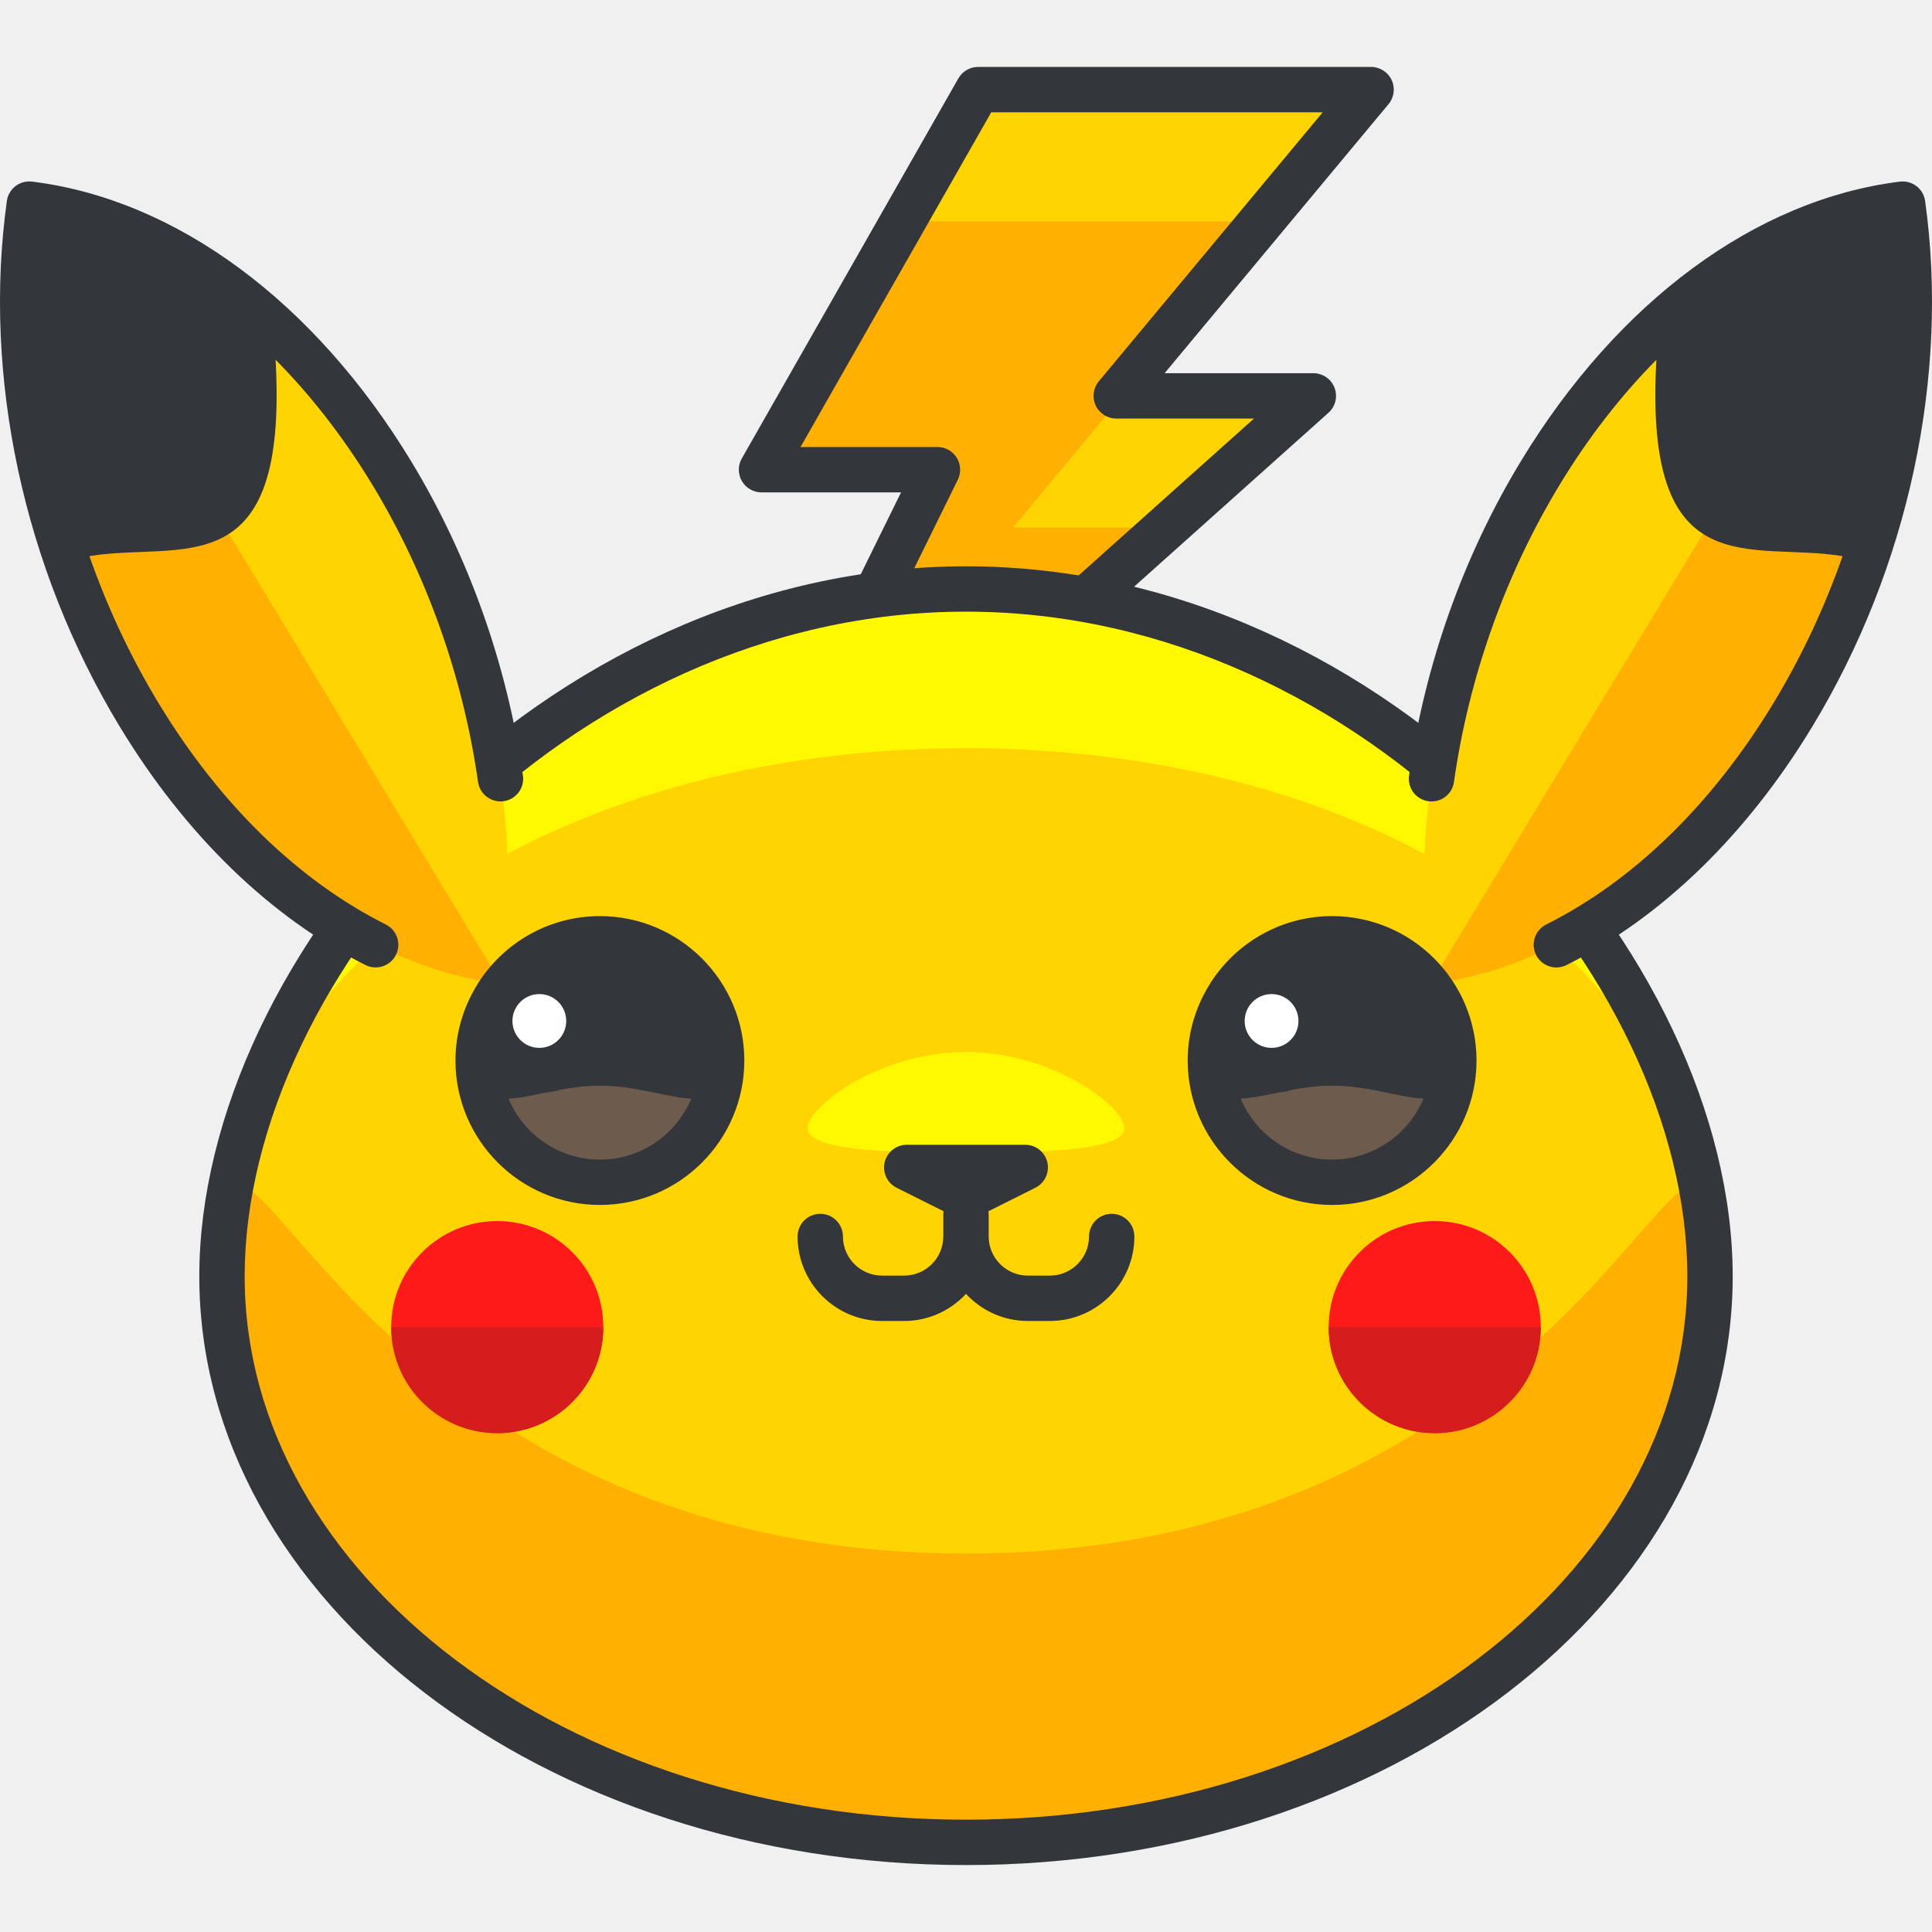
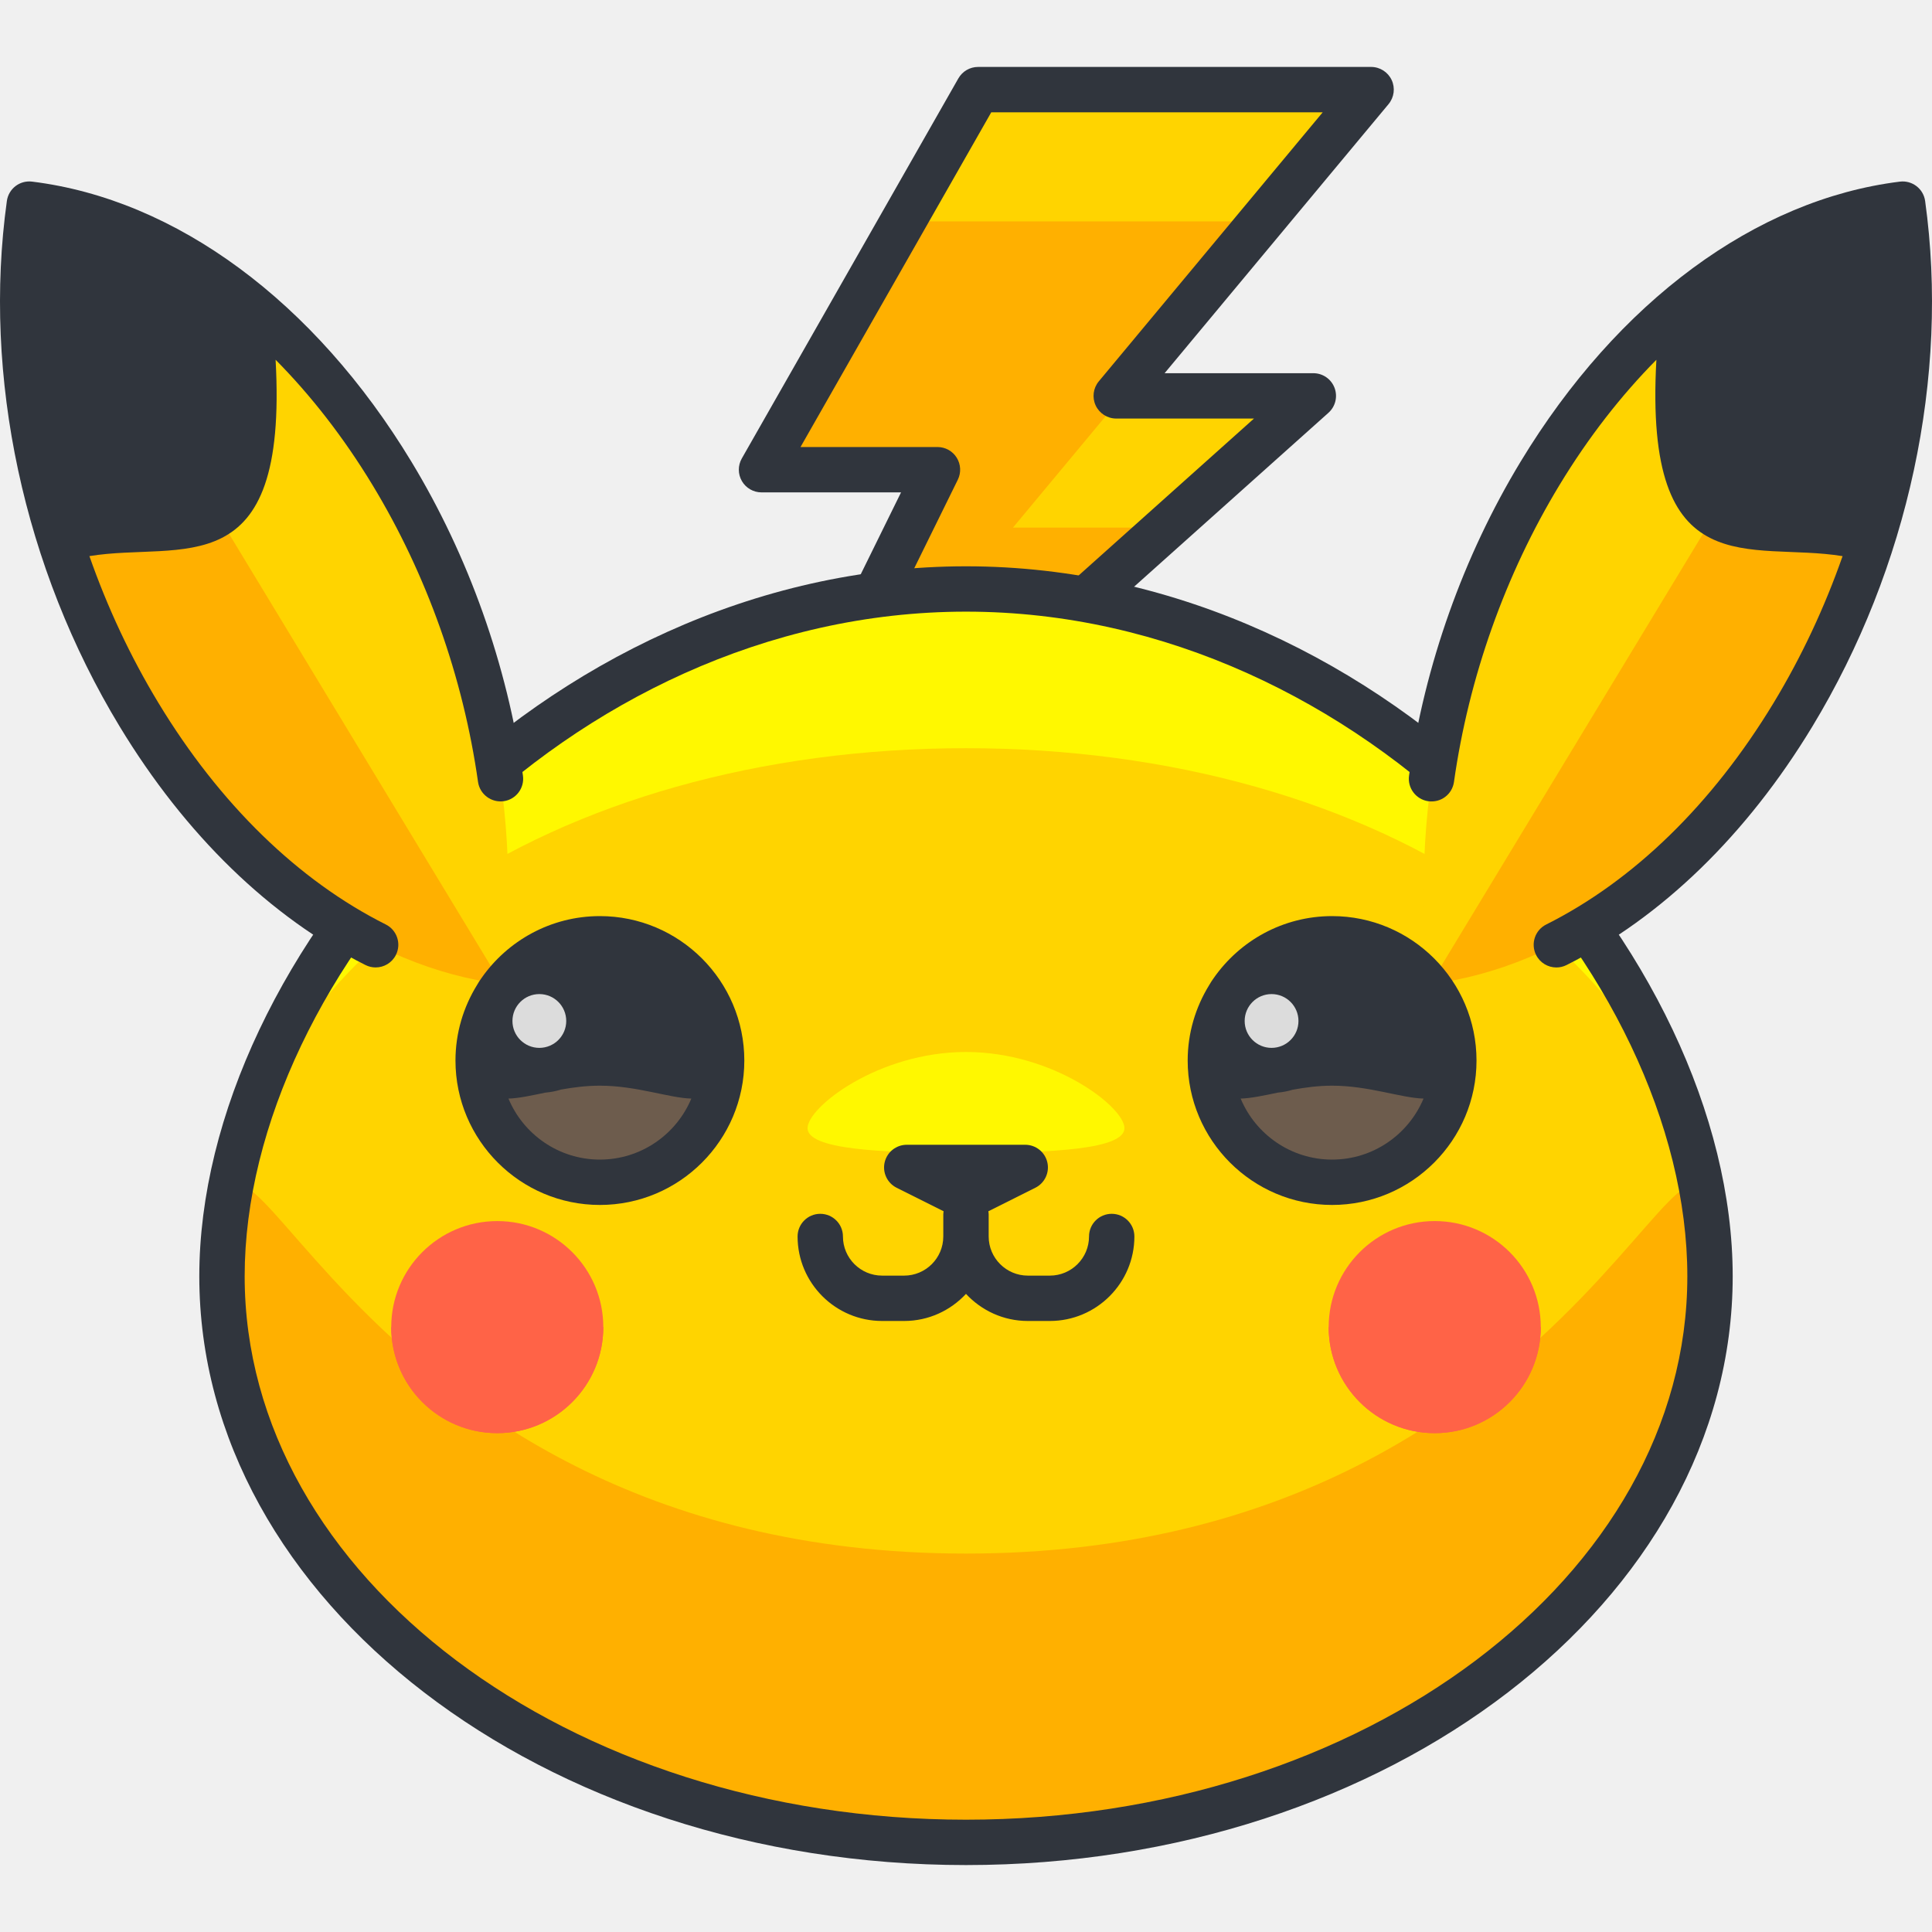
<svg xmlns="http://www.w3.org/2000/svg" version="1.1" id="Layer_1" x="0px" y="0px" viewBox="0 0 127.782 127.782" style="enable-background:new 0 0 127.782 127.782;" xml:space="preserve" width="512px" height="512px" class="">
  <g>
    <g>
      <g>
        <g>
          <polygon style="fill:#FFD400;" points="90.685,5.927 64.69,5.927 50.365,31.066 62.005,31.066 46.735,62.091 86.864,26.183      73.827,26.183    " data-original="#FFD400" />
        </g>
        <g>
          <polygon style="fill:#FFB000;" points="59.724,14.642 50.365,31.066 62.005,31.066 46.735,62.091 77.124,34.898 66.995,34.898      74.247,26.183 73.827,26.183 83.431,14.642    " data-original="#FFB000" class="" />
        </g>
        <g>
-           <path style="fill:#33363A;" d="M46.734,63.591c-0.318,0-0.638-0.101-0.906-0.305c-0.572-0.435-0.757-1.213-0.439-1.857     l14.206-28.863h-9.229c-0.534,0-1.028-0.284-1.297-0.746s-0.271-1.032-0.007-1.496L63.386,5.185     c0.268-0.469,0.765-0.758,1.304-0.758h25.995c0.582,0,1.111,0.337,1.358,0.863c0.247,0.527,0.167,1.149-0.205,1.597     L77.027,24.683h9.837c0.622,0,1.18,0.384,1.401,0.965s0.063,1.238-0.401,1.653l-40.13,35.908     C47.451,63.463,47.093,63.591,46.734,63.591z M52.946,29.566h9.059c0.519,0,1,0.268,1.273,0.707     c0.273,0.44,0.301,0.99,0.072,1.455L51.492,55.821l31.446-28.138h-9.111c-0.582,0-1.111-0.337-1.358-0.863     c-0.247-0.527-0.167-1.149,0.205-1.597L87.484,7.427H65.562L52.946,29.566z" data-original="#33363A" class="" />
+           <path style="fill:#30353D;" d="M46.734,63.591c-0.318,0-0.638-0.101-0.906-0.305c-0.572-0.435-0.757-1.213-0.439-1.857     l14.206-28.863h-9.229c-0.534,0-1.028-0.284-1.297-0.746s-0.271-1.032-0.007-1.496L63.386,5.185     c0.268-0.469,0.765-0.758,1.304-0.758h25.995c0.582,0,1.111,0.337,1.358,0.863c0.247,0.527,0.167,1.149-0.205,1.597     L77.027,24.683h9.837c0.622,0,1.18,0.384,1.401,0.965s0.063,1.238-0.401,1.653l-40.13,35.908     C47.451,63.463,47.093,63.591,46.734,63.591z M52.946,29.566h9.059c0.519,0,1,0.268,1.273,0.707     c0.273,0.44,0.301,0.99,0.072,1.455L51.492,55.821l31.446-28.138h-9.111c-0.582,0-1.111-0.337-1.358-0.863     c-0.247-0.527-0.167-1.149,0.205-1.597L87.484,7.427H65.562L52.946,29.566z" data-original="#30353D" class="" />
        </g>
      </g>
      <g>
        <g>
          <path style="fill:#FFF800;" d="M113.1,84.413c0,20.676-22.032,37.441-49.209,37.441c-27.178,0-49.209-16.766-49.209-37.441     c0-20.68,22.031-45.459,49.209-45.459C91.068,38.954,113.1,63.734,113.1,84.413z" data-original="#FFF800" class="" />
        </g>
        <g>
          <path style="fill:#FFD400;" d="M113.1,84.413c0,20.676-22.032,37.441-49.209,37.441c-27.178,0-49.209-16.766-49.209-37.441     c0-20.68,22.031-34.928,49.209-34.928C91.068,49.486,113.1,63.734,113.1,84.413z" data-original="#FFD400" />
        </g>
        <g>
          <path style="fill:#FFF800;" d="M74.37,74.615c0,1.393-4.691,1.643-10.479,1.643s-10.479-0.25-10.479-1.643     c0-1.395,4.691-5.037,10.479-5.037S74.37,73.22,74.37,74.615z" data-original="#FFF800" class="" />
        </g>
        <g>
          <path style="fill:#FFB000;" d="M113.1,84.413c0,20.676-22.032,37.441-49.209,37.441c-27.178,0-49.209-16.766-49.209-37.441     c0-20.682,6.261,18.34,49.209,18.34S113.1,63.732,113.1,84.413z" data-original="#FFB000" class="" />
        </g>
        <g>
-           <path style="fill:#33363A;" d="M63.891,123.355c-27.961,0-50.709-17.469-50.709-38.941c0-21.27,22.619-46.959,50.709-46.959     S114.6,63.144,114.6,84.413C114.6,105.886,91.852,123.355,63.891,123.355z M63.891,40.454c-26.428,0-47.709,24.048-47.709,43.959     c0,19.818,21.402,35.941,47.709,35.941S111.6,104.232,111.6,84.413C111.6,64.502,90.318,40.454,63.891,40.454z" data-original="#33363A" class="" />
+           <path style="fill:#30353D;" d="M63.891,123.355c-27.961,0-50.709-17.469-50.709-38.941c0-21.27,22.619-46.959,50.709-46.959     S114.6,63.144,114.6,84.413C114.6,105.886,91.852,123.355,63.891,123.355z M63.891,40.454c-26.428,0-47.709,24.048-47.709,43.959     c0,19.818,21.402,35.941,47.709,35.941S111.6,104.232,111.6,84.413C111.6,64.502,90.318,40.454,63.891,40.454z" data-original="#30353D" class="" />
        </g>
      </g>
      <g>
        <g>
          <g>
            <g>
              <path style="fill:#FFD400;" d="M9.197,47.273c6.385,10.541,15.331,16.738,23.985,17.811       c1.492-10.754-0.872-23.232-7.258-33.773C19.539,20.767,10.593,14.57,1.94,13.501C0.447,24.251,2.812,36.732,9.197,47.273z" data-original="#FFD400" />
            </g>
            <g>
              <path style="fill:#FFB000;" d="M1.94,13.501c-1.492,10.75,0.872,23.23,7.258,33.771c6.385,10.541,15.331,16.738,23.985,17.811       L1.94,13.501z" data-original="#FFB000" class="" />
            </g>
-             <path style="fill:#33363A;" d="M34.587,51.296c-1.041-7.334-3.593-14.514-7.379-20.764c-6.417-10.594-15.56-17.344-25.085-18.52      c-0.816-0.101-1.557,0.47-1.669,1.282c-1.611,11.602,1.108,24.27,7.46,34.755c4.339,7.166,9.961,12.622,16.259,15.778      c0.216,0.108,0.444,0.159,0.671,0.159c0.55,0,1.079-0.303,1.342-0.828c0.371-0.74,0.072-1.642-0.669-2.013      c-5.791-2.903-10.99-7.969-15.036-14.651c-1.861-3.071-3.385-6.34-4.567-9.713c6.1-1,13.157,2.117,12.314-12.987      c2.338,2.362,4.503,5.137,6.414,8.292c3.579,5.906,5.99,12.694,6.975,19.631c0.117,0.82,0.879,1.385,1.696,1.274      C34.133,52.876,34.703,52.117,34.587,51.296z" data-original="#33363A" class="" />
+             <path style="fill:#30353D;" d="M34.587,51.296c-1.041-7.334-3.593-14.514-7.379-20.764c-6.417-10.594-15.56-17.344-25.085-18.52      c-0.816-0.101-1.557,0.47-1.669,1.282c-1.611,11.602,1.108,24.27,7.46,34.755c4.339,7.166,9.961,12.622,16.259,15.778      c0.216,0.108,0.444,0.159,0.671,0.159c0.55,0,1.079-0.303,1.342-0.828c0.371-0.74,0.072-1.642-0.669-2.013      c-5.791-2.903-10.99-7.969-15.036-14.651c-1.861-3.071-3.385-6.34-4.567-9.713c6.1-1,13.157,2.117,12.314-12.987      c2.338,2.362,4.503,5.137,6.414,8.292c3.579,5.906,5.99,12.694,6.975,19.631c0.117,0.82,0.879,1.385,1.696,1.274      C34.133,52.876,34.703,52.117,34.587,51.296z" data-original="#30353D" class="" />
          </g>
        </g>
        <g>
          <g>
            <g>
              <path style="fill:#FFD400;" d="M118.584,47.273c-6.385,10.541-15.331,16.738-23.985,17.811       c-1.492-10.754,0.871-23.232,7.258-33.773c6.386-10.543,15.332-16.74,23.986-17.808       C127.334,24.251,124.971,36.732,118.584,47.273z" data-original="#FFD400" />
            </g>
            <g>
              <path style="fill:#FFB000;" d="M125.843,13.501c1.491,10.75-0.872,23.23-7.259,33.771       c-6.385,10.541-15.331,16.738-23.985,17.811L125.843,13.501z" data-original="#FFB000" class="" />
            </g>
-             <path style="fill:#33363A;" d="M127.328,13.295c-0.112-0.813-0.857-1.382-1.669-1.282c-9.525,1.176-18.669,7.926-25.086,18.52      c-3.787,6.253-6.339,13.434-7.378,20.764c-0.116,0.82,0.454,1.58,1.274,1.696c0.832,0.114,1.58-0.455,1.696-1.274      c0.982-6.934,3.395-13.722,6.974-19.631c1.911-3.155,4.076-5.93,6.414-8.292c-0.844,15.104,6.214,11.987,12.315,12.987      c-1.182,3.373-2.706,6.642-4.567,9.713c-4.048,6.684-9.247,11.75-15.036,14.651c-0.741,0.371-1.04,1.272-0.669,2.013      c0.263,0.525,0.792,0.828,1.342,0.828c0.226,0,0.455-0.051,0.671-0.159c6.296-3.155,11.918-8.611,16.259-15.778      C126.219,37.567,128.939,24.899,127.328,13.295z" data-original="#33363A" class="" />
+             <path style="fill:#30353D;" d="M127.328,13.295c-0.112-0.813-0.857-1.382-1.669-1.282c-9.525,1.176-18.669,7.926-25.086,18.52      c-3.787,6.253-6.339,13.434-7.378,20.764c-0.116,0.82,0.454,1.58,1.274,1.696c0.832,0.114,1.58-0.455,1.696-1.274      c0.982-6.934,3.395-13.722,6.974-19.631c1.911-3.155,4.076-5.93,6.414-8.292c-0.844,15.104,6.214,11.987,12.315,12.987      c-1.182,3.373-2.706,6.642-4.567,9.713c-4.048,6.684-9.247,11.75-15.036,14.651c-0.741,0.371-1.04,1.272-0.669,2.013      c0.263,0.525,0.792,0.828,1.342,0.828c0.226,0,0.455-0.051,0.671-0.159c6.296-3.155,11.918-8.611,16.259-15.778      C126.219,37.567,128.939,24.899,127.328,13.295z" data-original="#30353D" class="" />
          </g>
        </g>
      </g>
      <g>
        <g>
-           <circle style="fill:#FF1A1A;" cx="32.889" cy="87.775" r="7.013" data-original="#FF1A1A" class="" />
+           <circle style="fill:#ff6347;" cx="32.889" cy="87.775" r="7.013" data-original="#ff6347" class="" />
        </g>
        <g>
-           <path style="fill:#D61D1D;" d="M39.902,87.775c0,3.871-3.14,7.012-7.013,7.012c-3.874,0-7.014-3.141-7.014-7.012" data-original="#D61D1D" class="" />
+           <path style="fill:#ff6347;" d="M39.902,87.775c0,3.871-3.14,7.012-7.013,7.012c-3.874,0-7.014-3.141-7.014-7.012" data-original="#ff6347" class="" />
        </g>
        <g>
-           <circle style="fill:#FF1A1A;" cx="94.892" cy="87.775" r="7.014" data-original="#FF1A1A" class="" />
+           <circle style="fill:#ff6347;" cx="94.892" cy="87.775" r="7.014" data-original="#ff6347" class="" />
        </g>
        <g>
-           <path style="fill:#D61D1D;" d="M101.905,87.775c0,3.871-3.141,7.012-7.014,7.012c-3.873,0-7.014-3.141-7.014-7.012" data-original="#D61D1D" class="" />
+           <path style="fill:#ff6347;" d="M101.905,87.775c0,3.871-3.141,7.012-7.014,7.012c-3.873,0-7.014-3.141-7.014-7.012" data-original="#ff6347" class="" />
        </g>
      </g>
-       <path style="fill:#33363A;" d="M73.528,80.281c-0.828,0-1.5,0.672-1.5,1.5c0,1.427-1.162,2.588-2.591,2.588h-1.456   c-1.428,0-2.59-1.161-2.59-2.588v-1.455c0-0.073-0.011-0.143-0.021-0.213l3.11-1.556c0.622-0.312,0.949-1.01,0.789-1.687   s-0.765-1.155-1.46-1.155h-7.837c-0.695,0-1.3,0.479-1.46,1.155s0.167,1.375,0.789,1.687l3.109,1.556   c-0.01,0.07-0.021,0.14-0.021,0.213v1.455c0,1.427-1.161,2.588-2.589,2.588h-1.457c-1.429,0-2.591-1.161-2.591-2.588   c0-0.828-0.672-1.5-1.5-1.5s-1.5,0.672-1.5,1.5c0,3.081,2.508,5.588,5.591,5.588h1.457c1.616,0,3.069-0.693,4.09-1.792   c1.021,1.099,2.475,1.792,4.091,1.792h1.456c3.083,0,5.591-2.507,5.591-5.588C75.028,80.953,74.357,80.281,73.528,80.281z" data-original="#33363A" class="" />
+       <path style="fill:#30353D;" d="M73.528,80.281c-0.828,0-1.5,0.672-1.5,1.5c0,1.427-1.162,2.588-2.591,2.588h-1.456   c-1.428,0-2.59-1.161-2.59-2.588v-1.455c0-0.073-0.011-0.143-0.021-0.213l3.11-1.556c0.622-0.312,0.949-1.01,0.789-1.687   s-0.765-1.155-1.46-1.155h-7.837c-0.695,0-1.3,0.479-1.46,1.155s0.167,1.375,0.789,1.687l3.109,1.556   c-0.01,0.07-0.021,0.14-0.021,0.213v1.455c0,1.427-1.161,2.588-2.589,2.588h-1.457c-1.429,0-2.591-1.161-2.591-2.588   c0-0.828-0.672-1.5-1.5-1.5s-1.5,0.672-1.5,1.5c0,3.081,2.508,5.588,5.591,5.588h1.457c1.616,0,3.069-0.693,4.09-1.792   c1.021,1.099,2.475,1.792,4.091,1.792h1.456c3.083,0,5.591-2.507,5.591-5.588C75.028,80.953,74.357,80.281,73.528,80.281z" data-original="#30353D" class="" />
      <g>
        <path style="fill:#6D5C4D;" d="M47.729,70.144c0,4.449-3.605,8.051-8.053,8.051c-4.446,0-8.051-3.602-8.051-8.051    c0-4.447,3.604-8.053,8.051-8.053C44.123,62.091,47.729,65.697,47.729,70.144z" data-original="#6D5C4D" class="" />
      </g>
      <g>
-         <circle style="fill:#FFFFFF" cx="35.672" cy="67.527" r="3.281" data-original="#FFFFFF" class="active-path" />
+         <circle style="fill:#dcdcdc" cx="35.672" cy="67.527" r="3.281" data-original="#dcdcdc" class="active-path" />
      </g>
-       <path style="fill:#33363A;" d="M39.676,60.591c-3.245,0-6.113,1.63-7.84,4.111c-0.105,0.143-0.197,0.293-0.286,0.447   c-0.897,1.455-1.425,3.163-1.425,4.995c0,5.267,4.284,9.551,9.551,9.551c5.268,0,9.553-4.284,9.553-9.551   C49.229,64.876,44.943,60.591,39.676,60.591z M39.676,76.695c-2.721,0-5.058-1.668-6.047-4.035c0.681-0.018,1.511-0.202,2.44-0.394   c0.356-0.03,0.699-0.097,1.029-0.201c0.809-0.145,1.675-0.259,2.577-0.259c2.413,0,4.573,0.814,6.049,0.854   C44.736,75.027,42.398,76.695,39.676,76.695z" data-original="#33363A" class="" />
-       <circle style="fill:#FFFFFF" cx="35.672" cy="67.527" r="1.779" data-original="#FFFFFF" class="active-path" />
+       <path style="fill:#30353D;" d="M39.676,60.591c-3.245,0-6.113,1.63-7.84,4.111c-0.105,0.143-0.197,0.293-0.286,0.447   c-0.897,1.455-1.425,3.163-1.425,4.995c0,5.267,4.284,9.551,9.551,9.551c5.268,0,9.553-4.284,9.553-9.551   C49.229,64.876,44.943,60.591,39.676,60.591z M39.676,76.695c-2.721,0-5.058-1.668-6.047-4.035c0.681-0.018,1.511-0.202,2.44-0.394   c0.356-0.03,0.699-0.097,1.029-0.201c0.809-0.145,1.675-0.259,2.577-0.259c2.413,0,4.573,0.814,6.049,0.854   C44.736,75.027,42.398,76.695,39.676,76.695z" data-original="#30353D" class="" />
+       <circle style="fill:#dcdcdc" cx="35.672" cy="67.527" r="1.779" data-original="#dcdcdc" class="active-path" />
      <g>
        <path style="fill:#6D5C4D;" d="M96.155,70.144c0,4.449-3.604,8.051-8.051,8.051c-4.447,0-8.052-3.602-8.052-8.051    c0-4.447,3.604-8.053,8.052-8.053C92.551,62.091,96.155,65.697,96.155,70.144z" data-original="#6D5C4D" class="" />
      </g>
      <g>
-         <circle style="fill:#FFFFFF" cx="84.1" cy="67.527" r="3.28" data-original="#FFFFFF" class="active-path" />
+         <circle style="fill:#dcdcdc" cx="84.1" cy="67.527" r="3.28" data-original="#dcdcdc" class="active-path" />
      </g>
-       <path style="fill:#33363A;" d="M88.105,60.591c-3.243,0-6.11,1.629-7.837,4.108c-0.107,0.145-0.201,0.298-0.292,0.455   c-0.896,1.454-1.423,3.16-1.423,4.99c0,5.267,4.285,9.551,9.552,9.551s9.551-4.284,9.551-9.551   C97.655,64.876,93.371,60.591,88.105,60.591z M88.105,76.695c-2.721,0-5.059-1.668-6.048-4.035   c0.689-0.019,1.527-0.201,2.471-0.397c0.335-0.03,0.658-0.093,0.97-0.189c0.819-0.148,1.693-0.268,2.607-0.268   c2.413,0,4.571,0.814,6.047,0.854C93.163,75.027,90.826,76.695,88.105,76.695z" data-original="#33363A" class="" />
-       <circle style="fill:#FFFFFF" cx="84.101" cy="67.527" r="1.779" data-original="#FFFFFF" class="active-path" />
+       <path style="fill:#30353D;" d="M88.105,60.591c-3.243,0-6.11,1.629-7.837,4.108c-0.107,0.145-0.201,0.298-0.292,0.455   c-0.896,1.454-1.423,3.16-1.423,4.99c0,5.267,4.285,9.551,9.552,9.551s9.551-4.284,9.551-9.551   C97.655,64.876,93.371,60.591,88.105,60.591z M88.105,76.695c-2.721,0-5.059-1.668-6.048-4.035   c0.689-0.019,1.527-0.201,2.471-0.397c0.335-0.03,0.658-0.093,0.97-0.189c0.819-0.148,1.693-0.268,2.607-0.268   c2.413,0,4.571,0.814,6.047,0.854C93.163,75.027,90.826,76.695,88.105,76.695z" data-original="#30353D" class="" />
+       <circle style="fill:#dcdcdc" cx="84.101" cy="67.527" r="1.779" data-original="#dcdcdc" class="active-path" />
    </g>
  </g>
</svg>
